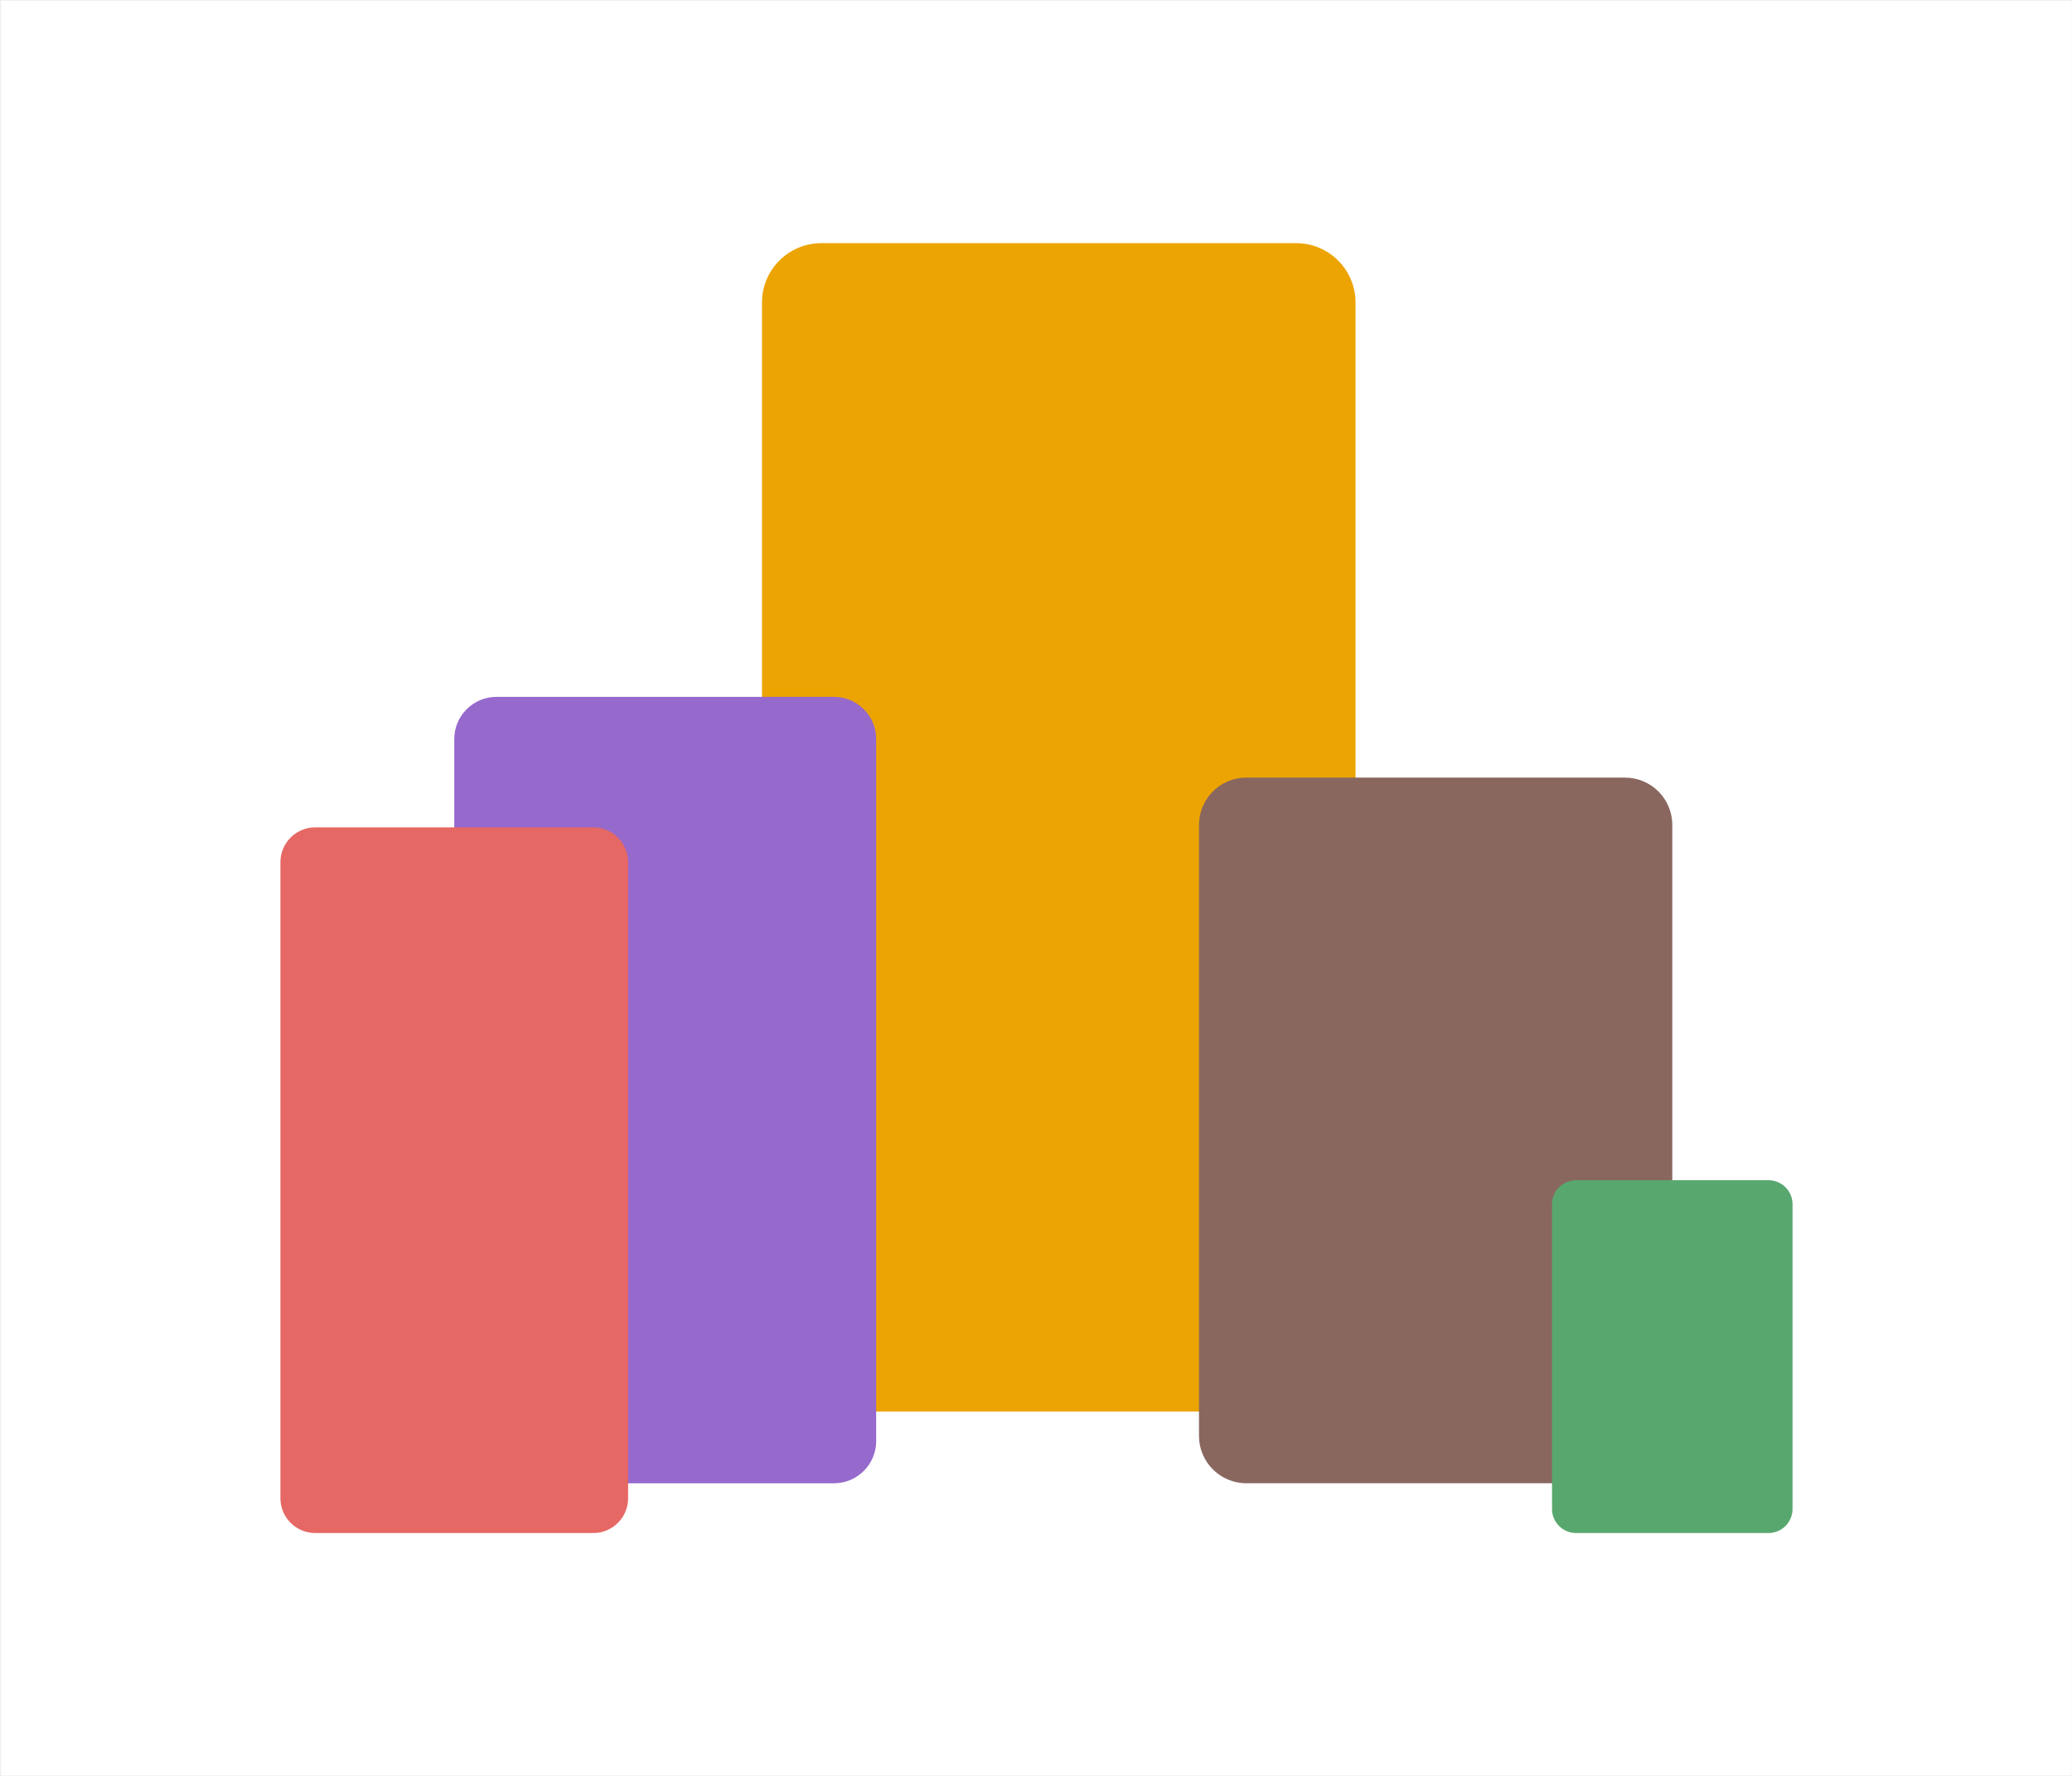
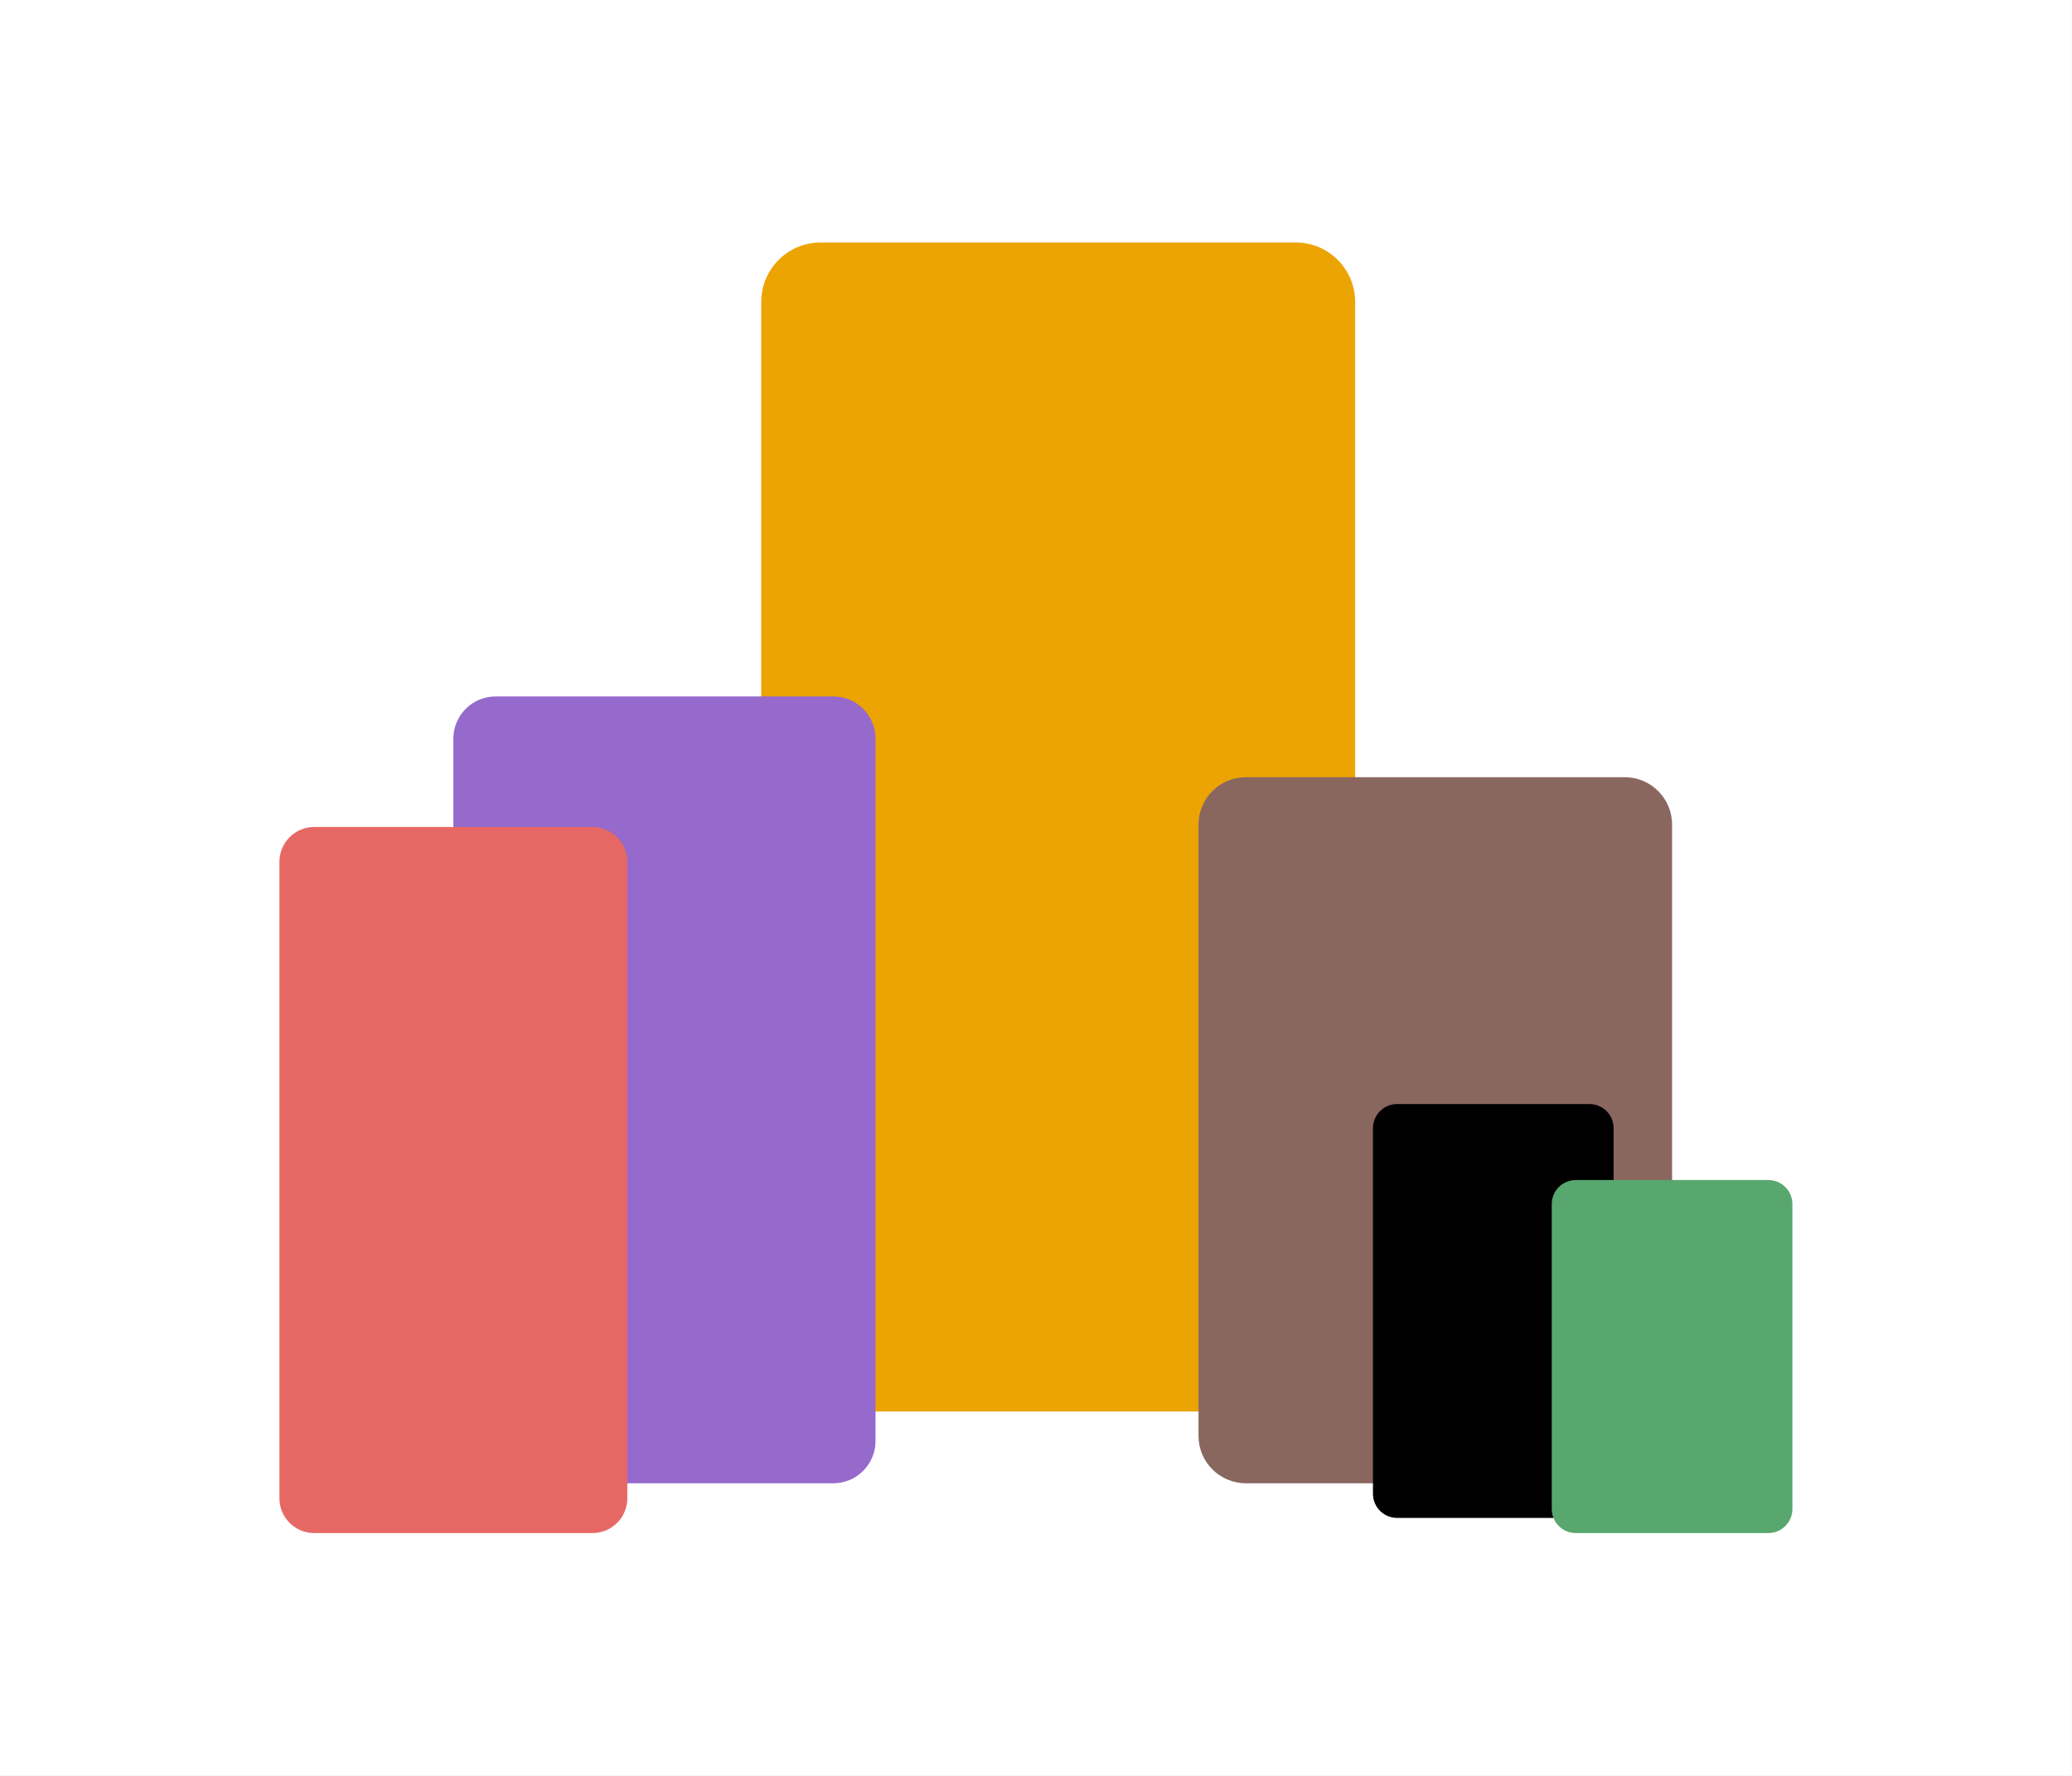
- <svg xmlns="http://www.w3.org/2000/svg" width="100%" height="100%" viewBox="0 0 1763 1511" version="1.1" xml:space="preserve" style="fill-rule:evenodd;clip-rule:evenodd;stroke-linejoin:round;stroke-miterlimit:2;">
-   <g transform="matrix(1,0,0,1,-4312,-3403)">
-     <g id="template_todos" transform="matrix(0.974748,0,0,1.05461,1134.71,-1848.31)">
-       <rect x="3260.61" y="4980.06" width="1807.49" height="1431.8" style="fill:white;" />
-       <g transform="matrix(1.02591,0,0,0.948218,3758.62,203.303)">
-         <path d="M666.962,5294.32L666.962,6187.55C666.962,6215.42 644.332,6238.05 616.459,6238.05L212.434,6238.05C184.56,6238.05 161.931,6215.42 161.931,6187.55L161.931,5294.32C161.931,5266.45 184.56,5243.82 212.434,5243.82L616.459,5243.82C644.332,5243.82 666.962,5266.45 666.962,5294.32Z" style="fill:rgb(236,164,2);" />
-       </g>
-       <g transform="matrix(0.729228,0,0,0.638189,3538.06,2195.12)">
-         <path d="M666.962,5297.16L666.962,6184.71C666.962,6214.15 644.332,6238.05 616.459,6238.05L212.434,6238.05C184.56,6238.05 161.931,6214.15 161.931,6184.71L161.931,5297.16C161.931,5267.72 184.56,5243.82 212.434,5243.82L616.459,5243.82C644.332,5243.82 666.962,5267.72 666.962,5297.16Z" style="fill:rgb(150,105,205);" />
-       </g>
-       <g transform="matrix(-0.600952,-6.80222e-17,7.58791e-17,-0.572679,3905.2,9219.36)">
-         <path d="M666.962,5292.8L666.962,6189.07C666.962,6216.1 644.332,6238.05 616.459,6238.05L212.434,6238.05C184.56,6238.05 161.931,6216.1 161.931,6189.07L161.931,5292.8C161.931,5265.77 184.56,5243.82 212.434,5243.82L616.459,5243.82C644.332,5243.82 666.962,5265.77 666.962,5292.8Z" style="fill:rgb(230,104,100);" />
-       </g>
-       <g transform="matrix(0.818056,0,0,0.572679,4173.75,2603.77)">
-         <path d="M666.962,5310.5L666.962,6171.37C666.962,6208.17 644.332,6238.05 616.459,6238.05L212.434,6238.05C184.56,6238.05 161.931,6208.17 161.931,6171.37L161.931,5310.5C161.931,5273.7 184.56,5243.82 212.434,5243.82L616.459,5243.82C644.332,5243.82 666.962,5273.7 666.962,5310.5Z" style="fill:rgb(137,103,95);" />
-       </g>
-       <g transform="matrix(0.4157,0,0,0.28634,4547.07,4430.13)">
-         <path d="M666.962,5311.59L666.962,6170.28C666.962,6207.68 644.332,6238.05 616.459,6238.05L212.434,6238.05C184.56,6238.05 161.931,6207.68 161.931,6170.28L161.931,5311.59C161.931,5274.19 184.56,5243.82 212.434,5243.82L616.459,5243.82C644.332,5243.82 666.962,5274.19 666.962,5311.59Z" style="fill:rgb(88,167,111);" />
-       </g>
+ <svg xmlns="http://www.w3.org/2000/svg" width="100%" height="100%" viewBox="0 0 1762 1510" version="1.1" xml:space="preserve" style="fill-rule:evenodd;clip-rule:evenodd;stroke-linejoin:round;stroke-miterlimit:2;">
+   <rect id="template_todos" x="0" y="0" width="1761.85" height="1509.99" style="fill:white;" />
+   <path d="M1152.39,256.706L1152.39,1149.93C1152.39,1177.8 1129.76,1200.43 1101.88,1200.43L697.86,1200.43C669.987,1200.43 647.357,1177.8 647.357,1149.93L647.357,256.706C647.357,228.832 669.987,206.203 697.86,206.203L1101.88,206.203C1129.76,206.203 1152.39,228.832 1152.39,256.706Z" style="fill:rgb(236,164,2);" />
+   <path d="M744.523,628.173L744.523,1225.53C744.523,1245.35 728.438,1261.43 708.625,1261.43L421.438,1261.43C401.625,1261.43 385.54,1245.35 385.54,1225.53L385.54,628.173C385.54,608.36 401.625,592.274 421.438,592.274L708.625,592.274C728.438,592.274 744.523,608.36 744.523,628.173Z" style="fill:rgb(150,105,205);" />
+   <path d="M237.622,1274.2L237.622,732.901C237.622,716.573 250.878,703.317 267.206,703.317L503.874,703.317C520.202,703.317 533.458,716.573 533.458,732.901L533.458,1274.2C533.458,1290.53 520.202,1303.79 503.874,1303.79L267.206,1303.79C250.878,1303.79 237.622,1290.53 237.622,1274.2Z" style="fill:rgb(230,104,100);" />
+   <path d="M1421.91,701.234L1421.91,1221.16C1421.91,1243.39 1403.86,1261.43 1381.64,1261.43L1059.47,1261.43C1037.24,1261.43 1019.2,1243.39 1019.2,1221.16L1019.2,701.234C1019.2,679.008 1037.24,660.963 1059.47,660.963L1381.64,660.963C1403.86,660.963 1421.91,679.008 1421.91,701.234Z" style="fill:rgb(137,103,95);" />
+   <path d="M1372.19,959.407L1372.19,1270.43C1372.19,1281.72 1363.02,1290.89 1351.73,1290.89L1188.01,1290.89C1176.72,1290.89 1167.55,1281.72 1167.55,1270.43L1167.55,959.407C1167.55,948.112 1176.72,938.943 1188.01,938.943L1351.73,938.943C1363.02,938.943 1372.19,948.112 1372.19,959.407Z" />
+   <path d="M1524.23,1024.02L1524.23,1283.32C1524.23,1294.62 1515.06,1303.79 1503.77,1303.79L1340.05,1303.79C1328.76,1303.79 1319.59,1294.62 1319.59,1283.32L1319.59,1024.02C1319.59,1012.72 1328.76,1003.55 1340.05,1003.55L1503.77,1003.55C1515.06,1003.55 1524.23,1012.72 1524.23,1024.02Z" style="fill:rgb(88,167,111);" />
+   <g id="ILUSTRAÇÃO">
    </g>
-   </g>
+   <g id="LOGO">
+     </g>
</svg>
